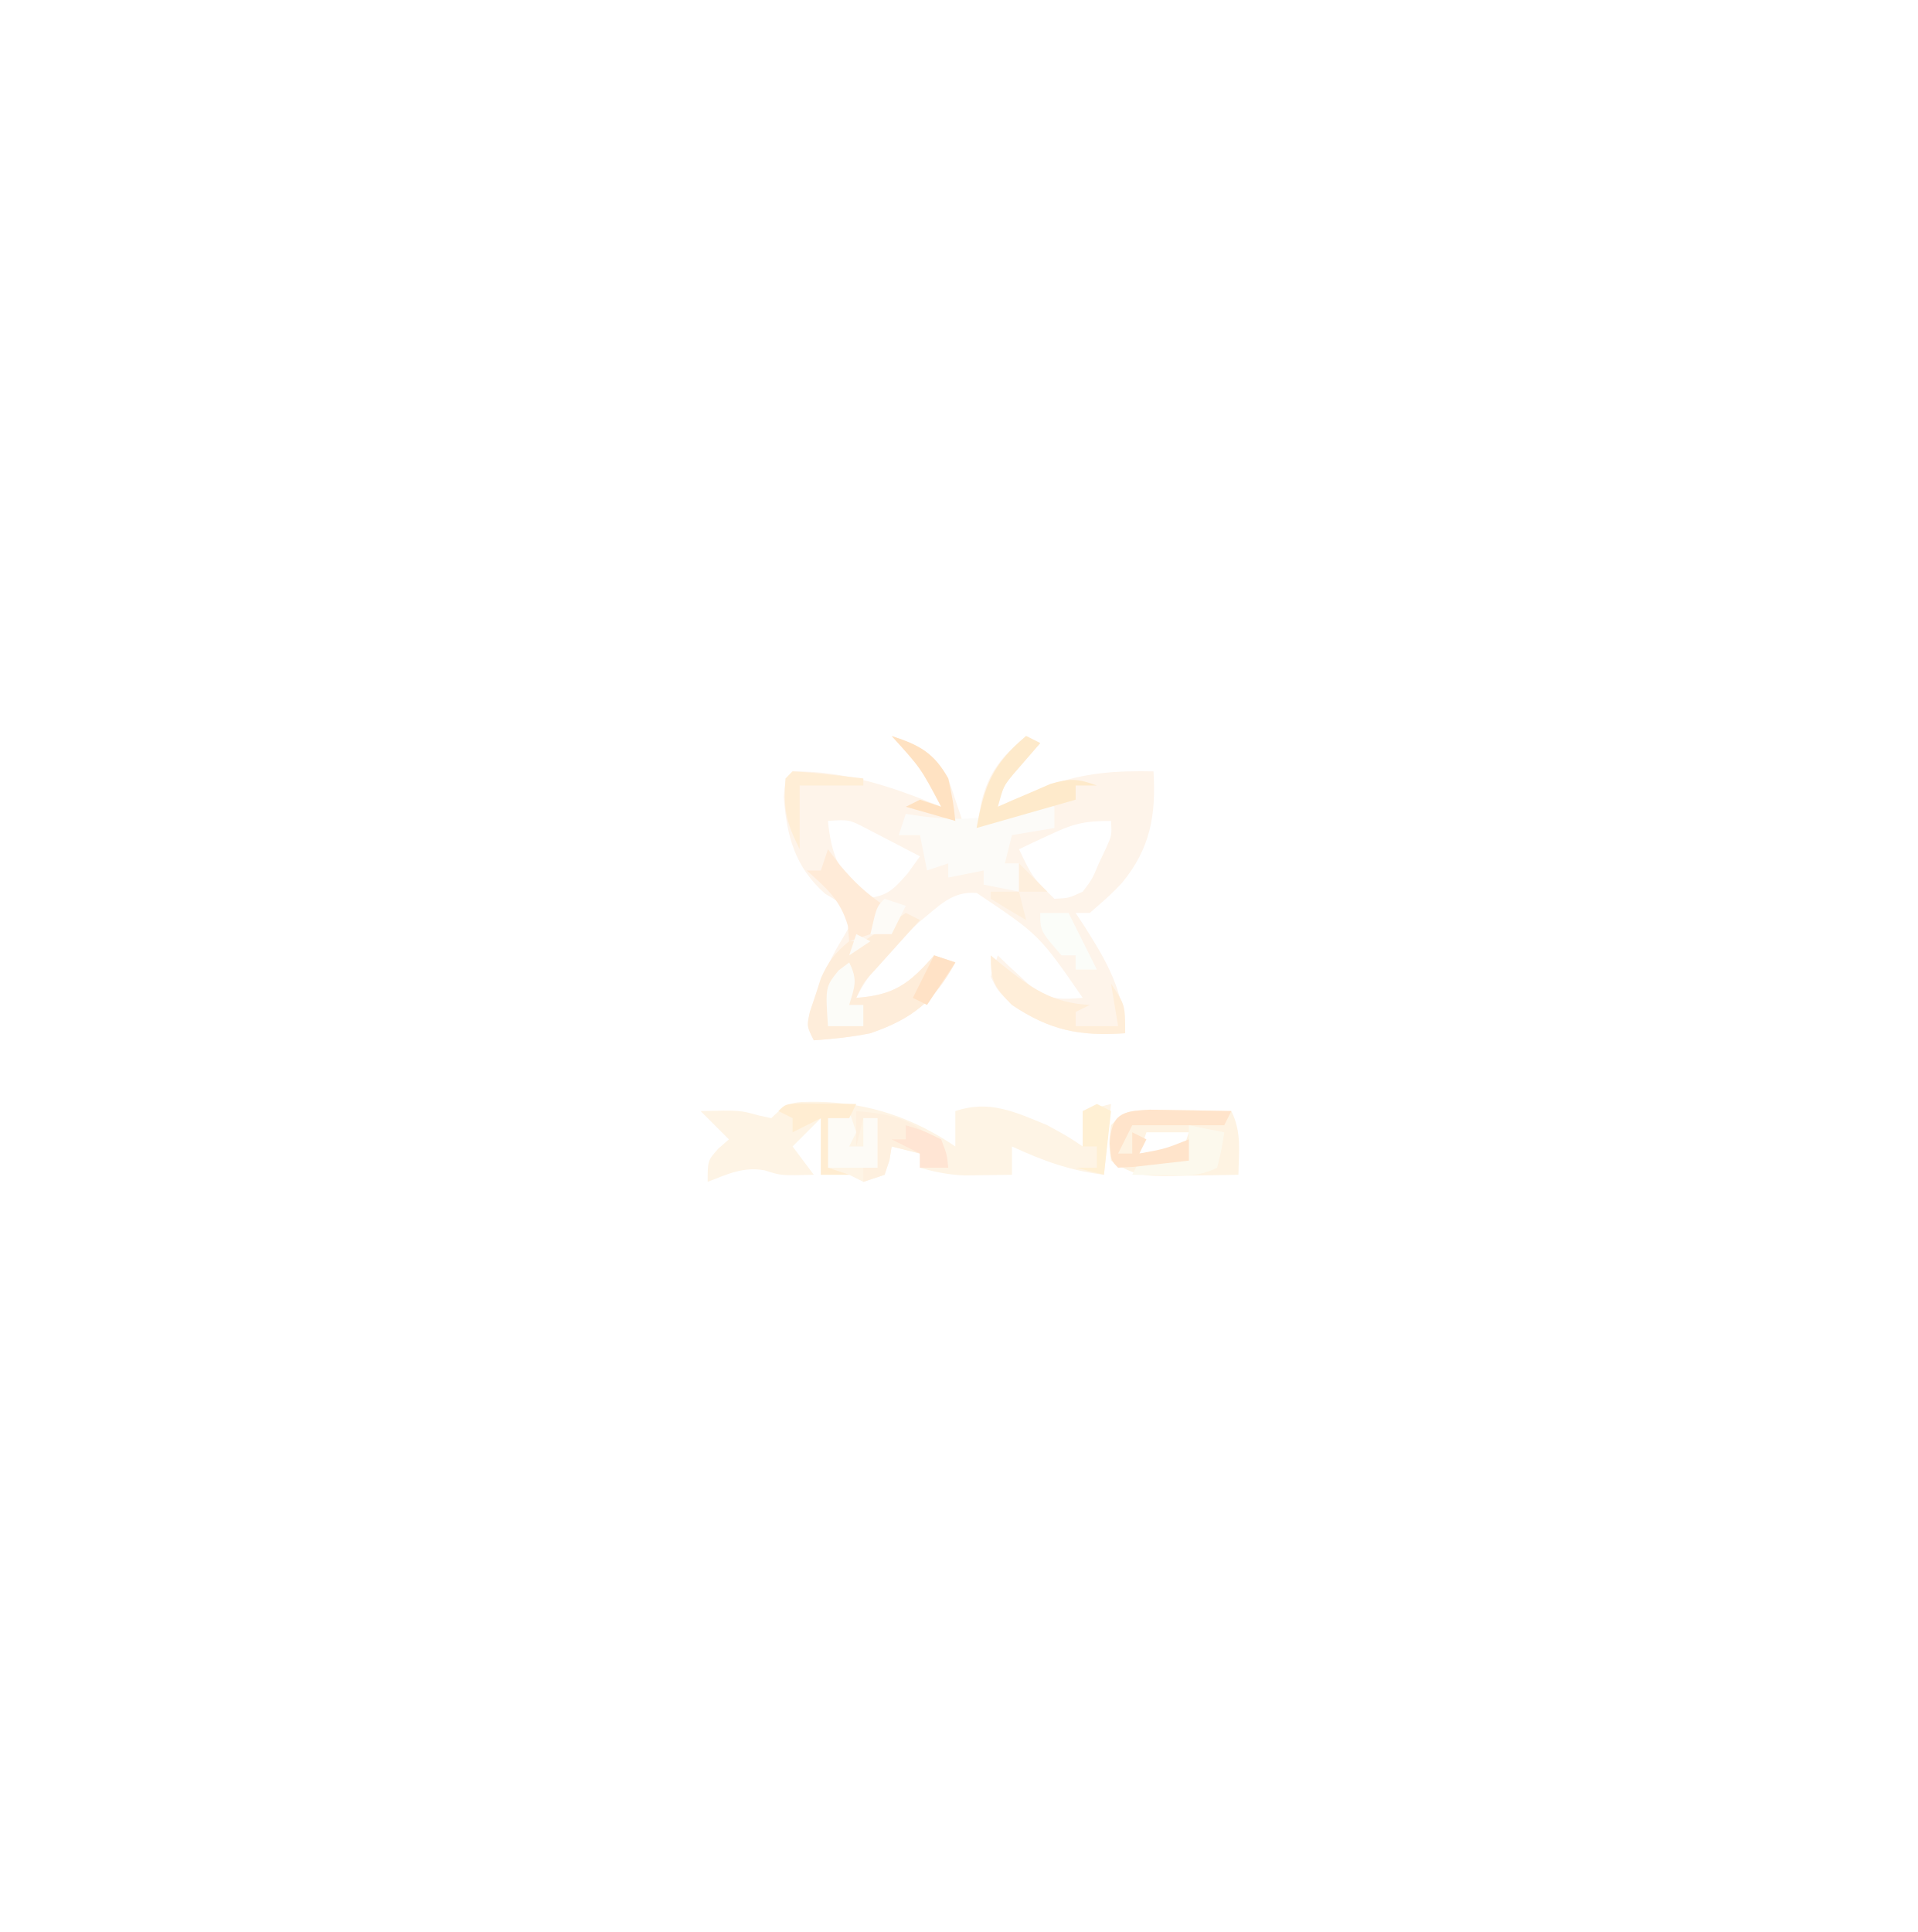
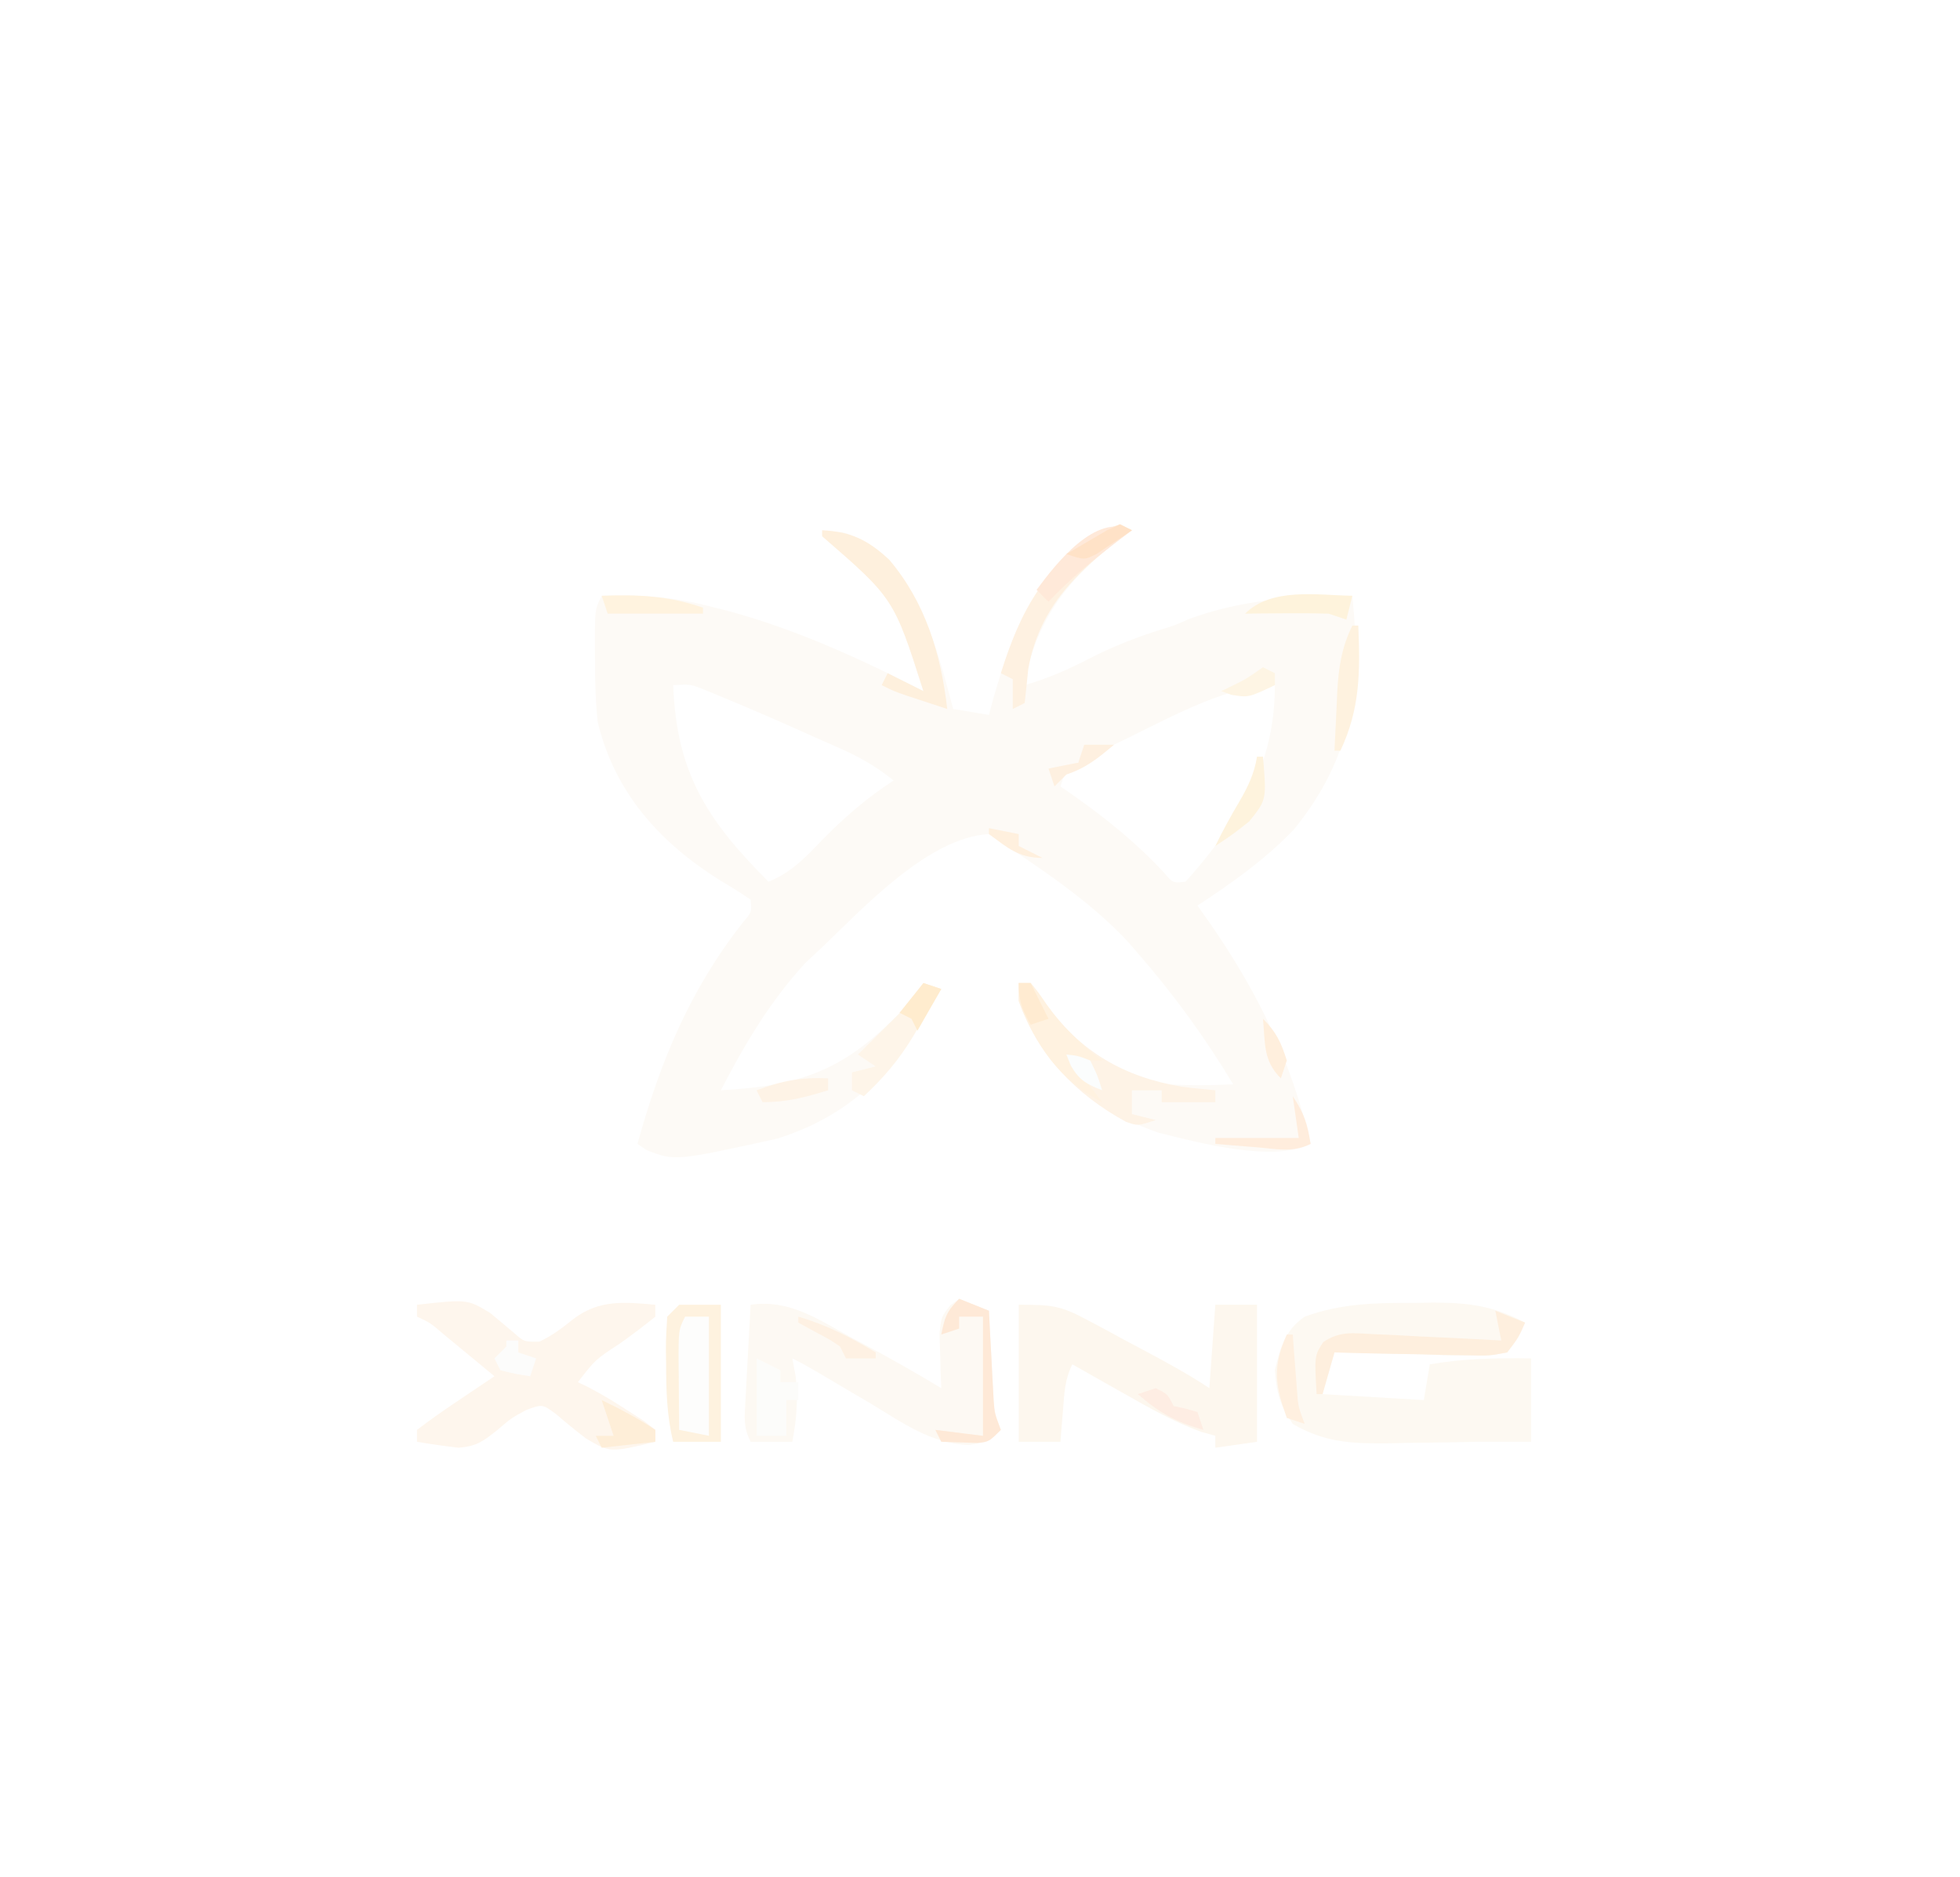
- <svg xmlns="http://www.w3.org/2000/svg" version="1.1" width="271" height="273">
-   <path d="M0 0 C3.929 1.274 5.905 2.409 8 6 C8.667 8 9.333 10 10 12 C10.66 12.33 11.32 12.66 12 13 C12.227 11.783 12.454 10.566 12.688 9.312 C13.726 5.044 15.616 2.85 19 0 C19.66 0.33 20.32 0.66 21 1 C19.73 2.465 18.461 3.93 17.191 5.395 C15.791 7.107 15.791 7.107 15 10 C15.664 9.723 16.328 9.446 17.012 9.16 C17.895 8.798 18.778 8.436 19.688 8.062 C20.993 7.523 20.993 7.523 22.324 6.973 C27.301 5.163 31.716 4.896 37 5 C37.377 11.164 36.56 15.901 32.535 20.773 C30.938 22.438 30.938 22.438 28 25 C27.34 25 26.68 25 26 25 C26.632 25.961 26.632 25.961 27.277 26.941 C30.511 32.047 32.736 35.921 33 42 C26.621 42.456 22.352 41.597 17 38 C14.938 35.938 14.938 35.938 14 34 C14.33 33.01 14.66 32.02 15 31 C15.447 31.433 15.895 31.866 16.355 32.312 C16.96 32.869 17.565 33.426 18.188 34 C19.075 34.835 19.075 34.835 19.98 35.688 C22.48 37.312 24.075 37.242 27 37 C20.856 28.107 20.856 28.107 12.031 22.184 C8.514 21.866 6.668 24.066 4.035 26.172 C0.531 29.32 -2.878 32.756 -5 37 C0.35 36.627 2.509 35.004 6 31 C6.99 31.33 7.98 31.66 9 32 C6.025 37.455 2.896 39.975 -3 42 C-5.699 42.546 -8.243 42.803 -11 43 C-12 41 -12 41 -11.547 39.012 C-10.335 35.476 -9.202 32.332 -7.25 29.125 C-6.838 28.424 -6.425 27.723 -6 27 C-6.724 23.845 -6.724 23.845 -9.375 22.312 C-13.654 18.543 -14.843 14.157 -15.25 8.562 C-15 6 -15 6 -14 5 C-6.476 4.923 0.114 7.186 7 10 C4.119 4.531 4.119 4.531 0 0 Z M-9 12 C-8.547 16.874 -7.291 19.39 -4 23 C-0.745 22.651 0.019 21.979 2.25 19.438 C2.828 18.633 3.405 17.829 4 17 C2.4 16.159 0.795 15.328 -0.812 14.5 C-1.706 14.036 -2.599 13.572 -3.52 13.094 C-6.006 11.798 -6.006 11.798 -9 12 Z M22.25 14 C21.051 14.557 21.051 14.557 19.828 15.125 C19.225 15.414 18.622 15.703 18 16 C19.895 19.969 19.895 19.969 23 23 C25.021 22.909 25.021 22.909 27 22 C28.344 20.231 28.344 20.231 29.25 18.062 C29.585 17.352 29.92 16.642 30.266 15.91 C31.12 14.03 31.12 14.03 31 12 C27.12 12 25.633 12.408 22.25 14 Z " fill="#FEF4EA" transform="translate(126,104)" />
-   <path d="M0 0 C7.228 0.146 13.447 2.254 19.438 6.312 C19.438 4.662 19.438 3.013 19.438 1.312 C24.276 -0.311 27.891 1.444 32.438 3.312 C35.5 5 35.5 5 37.438 6.312 C37.438 4.662 37.438 3.013 37.438 1.312 C38.758 0.983 40.078 0.652 41.438 0.312 C41.108 3.612 40.778 6.912 40.438 10.312 C35.591 9.721 31.83 8.333 27.438 6.312 C27.438 7.633 27.438 8.953 27.438 10.312 C26.021 10.34 24.604 10.359 23.188 10.375 C22.004 10.392 22.004 10.392 20.797 10.41 C18.531 10.316 16.609 9.945 14.438 9.312 C14.438 8.652 14.438 7.992 14.438 7.312 C13.117 6.982 11.797 6.652 10.438 6.312 C10.334 6.952 10.231 7.591 10.125 8.25 C9.898 8.931 9.671 9.611 9.438 10.312 C8.447 10.643 7.457 10.973 6.438 11.312 C5.777 10.982 5.117 10.652 4.438 10.312 C3.118 10.312 1.798 10.312 0.438 10.312 C0.438 7.673 0.438 5.032 0.438 2.312 C-0.882 3.632 -2.203 4.952 -3.562 6.312 C-2.572 7.633 -1.583 8.953 -0.562 10.312 C-5.166 10.44 -5.166 10.44 -7.5 9.688 C-10.533 9.136 -12.741 10.223 -15.562 11.312 C-15.562 8.312 -15.562 8.312 -14.062 6.625 C-13.568 6.192 -13.072 5.759 -12.562 5.312 C-13.883 3.993 -15.203 2.672 -16.562 1.312 C-11.016 1.186 -11.016 1.186 -8.312 1.938 C-7.735 2.061 -7.157 2.185 -6.562 2.312 C-4.113 -0.137 -3.372 0.016 0 0 Z M22.438 1.312 C23.438 5.312 23.438 5.312 23.438 5.312 Z M4.438 4.312 C5.438 6.312 5.438 6.312 5.438 6.312 Z " fill="#FEF4E5" transform="translate(115.5625,155.6875)" />
-   <path d="M0 0 C1.383 0.013 2.766 0.037 4.148 0.07 C4.855 0.079 5.561 0.088 6.289 0.098 C8.034 0.121 9.779 0.157 11.523 0.195 C13.002 3.152 12.584 5.938 12.523 9.195 C10.086 9.249 7.649 9.289 5.211 9.32 C4.175 9.345 4.175 9.345 3.119 9.371 C-0.648 9.407 -2.261 9.339 -5.477 7.195 C-5.789 4.695 -5.789 4.695 -5.477 2.195 C-3.477 0.195 -3.477 0.195 0 0 Z M-0.477 3.195 C-0.807 4.185 -1.137 5.175 -1.477 6.195 C0.503 6.195 2.483 6.195 4.523 6.195 C4.853 5.205 5.183 4.215 5.523 3.195 C3.543 3.195 1.563 3.195 -0.477 3.195 Z " fill="#FEF3E2" transform="translate(162.4766,156.8047)" />
-   <path d="M0 0 C0.66 0.33 1.32 0.66 2 1 C1.434 1.626 0.868 2.253 0.285 2.898 C-0.448 3.716 -1.182 4.533 -1.938 5.375 C-2.668 6.187 -3.399 6.999 -4.152 7.836 C-6.03 9.859 -6.03 9.859 -7 12 C-1.65 11.627 0.509 10.004 4 6 C4.99 6.33 5.98 6.66 7 7 C4.025 12.455 0.896 14.975 -5 17 C-7.699 17.546 -10.243 17.803 -13 18 C-14 16 -14 16 -13.547 13.941 C-13.152 12.764 -13.152 12.764 -12.75 11.562 C-12.497 10.78 -12.245 9.998 -11.984 9.191 C-10.945 6.878 -9.971 5.58 -8 4 C-7.34 4 -6.68 4 -6 4 C-3.975 2.704 -1.973 1.373 0 0 Z " fill="#FEEDDA" transform="translate(128,129)" />
-   <path d="M0 0 C0.66 0.33 1.32 0.66 2 1 C2 1.99 2 2.98 2 4 C0.02 4.33 -1.96 4.66 -4 5 C-4.33 6.32 -4.66 7.64 -5 9 C-4.34 9 -3.68 9 -3 9 C-3 10.32 -3 11.64 -3 13 C-4.65 12.67 -6.3 12.34 -8 12 C-8 11.34 -8 10.68 -8 10 C-9.65 10.33 -11.3 10.66 -13 11 C-13 10.34 -13 9.68 -13 9 C-13.99 9.33 -14.98 9.66 -16 10 C-16.33 8.35 -16.66 6.7 -17 5 C-17.99 5 -18.98 5 -20 5 C-19.67 4.01 -19.34 3.02 -19 2 C-17.948 2.16 -17.948 2.16 -16.875 2.324 C-10.173 3.171 -6.16 2.688 0 0 Z " fill="#FCFBF8" transform="translate(147,113)" />
-   <path d="M0 0 C0.508 0.422 1.016 0.843 1.539 1.277 C5.637 4.539 8.58 6.729 14 7 C13.01 7.495 13.01 7.495 12 8 C12 8.66 12 9.32 12 10 C13.98 10 15.96 10 18 10 C17.67 8.02 17.34 6.04 17 4 C19 7 19 7 19 11 C12.625 11.455 8.346 10.601 3 7 C0.452 4.372 0 3.693 0 0 Z " fill="#FFEED9" transform="translate(140,135)" />
-   <path d="M0 0 C5.254 0.412 8.235 1.235 12 5 C12.33 5.99 12.66 6.98 13 8 C11.68 8 10.36 8 9 8 C9 7.34 9 6.68 9 6 C7.68 5.67 6.36 5.34 5 5 C4.897 5.639 4.794 6.279 4.688 6.938 C4.461 7.618 4.234 8.299 4 9 C3.01 9.33 2.02 9.66 1 10 C1 9.01 1 8.02 1 7 C1.66 7.33 2.32 7.66 3 8 C3 5.69 3 3.38 3 1 C2.34 1 1.68 1 1 1 C0.67 2.32 0.34 3.64 0 5 C0 3.35 0 1.7 0 0 Z " fill="#FEF0DF" transform="translate(121,157)" />
-   <path d="M0 0 C0.66 0.33 1.32 0.66 2 1 C0.73 2.465 -0.539 3.93 -1.809 5.395 C-3.209 7.107 -3.209 7.107 -4 10 C-3.325 9.7 -2.649 9.399 -1.953 9.09 C-0.615 8.519 -0.615 8.519 0.75 7.938 C2.073 7.363 2.073 7.363 3.422 6.777 C6.153 5.954 7.369 6.023 10 7 C9.01 7 8.02 7 7 7 C7 7.66 7 8.32 7 9 C2.38 10.32 -2.24 11.64 -7 13 C-5.885 7.022 -4.814 4.054 0 0 Z " fill="#FEEACB" transform="translate(145,104)" />
-   <path d="M0 0 C1.65 0.33 3.3 0.66 5 1 C4.625 3.438 4.625 3.438 4 6 C1.475 7.262 -0.312 7.099 -3.125 7.062 C-4.035 7.053 -4.945 7.044 -5.883 7.035 C-6.581 7.024 -7.28 7.012 -8 7 C-7.67 6.34 -7.34 5.68 -7 5 C-4.69 5 -2.38 5 0 5 C0 3.35 0 1.7 0 0 Z " fill="#FCF9ED" transform="translate(168,159)" />
-   <path d="M0 0 C1.383 0.013 2.766 0.037 4.148 0.07 C4.855 0.079 5.561 0.088 6.289 0.098 C8.034 0.121 9.779 0.157 11.523 0.195 C11.193 0.855 10.863 1.515 10.523 2.195 C6.233 2.195 1.943 2.195 -2.477 2.195 C-3.137 3.515 -3.797 4.835 -4.477 6.195 C-3.817 6.195 -3.157 6.195 -2.477 6.195 C-2.477 5.205 -2.477 4.215 -2.477 3.195 C-1.817 3.525 -1.157 3.855 -0.477 4.195 C-0.807 4.855 -1.137 5.515 -1.477 6.195 C2.133 5.539 2.133 5.539 5.523 4.195 C5.523 5.185 5.523 6.175 5.523 7.195 C3.878 7.389 2.232 7.575 0.586 7.758 C-0.789 7.914 -0.789 7.914 -2.191 8.074 C-2.946 8.114 -3.7 8.154 -4.477 8.195 C-5.477 7.195 -5.477 7.195 -5.664 4.758 C-5.357 0.559 -4.071 0.229 0 0 Z " fill="#FFE4CB" transform="translate(162.4766,156.8047)" />
-   <path d="M0 0 C0.33 0.99 0.66 1.98 1 3 C0.67 3.66 0.34 4.32 0 5 C0.66 5 1.32 5 2 5 C2 3.68 2 2.36 2 1 C2.66 1 3.32 1 4 1 C4 3.31 4 5.62 4 8 C1.69 8 -0.62 8 -3 8 C-3 5.69 -3 3.38 -3 1 C-2.01 0.67 -1.02 0.34 0 0 Z " fill="#FDFBF6" transform="translate(120,157)" />
-   <path d="M0 0 C0.578 0.763 1.155 1.526 1.75 2.312 C3.717 4.662 5.485 6.293 8 8 C7.188 9.938 7.188 9.938 6 12 C5.01 12.33 4.02 12.66 3 13 C2.938 12.278 2.876 11.556 2.812 10.812 C1.755 7.153 -0.206 5.508 -3 3 C-2.34 3 -1.68 3 -1 3 C-0.67 2.01 -0.34 1.02 0 0 Z " fill="#FFEBD8" transform="translate(117,120)" />
-   <path d="M0 0 C1.691 0.09 3.38 0.246 5.062 0.438 C6.441 0.59 6.441 0.59 7.848 0.746 C8.558 0.83 9.268 0.914 10 1 C10 1.33 10 1.66 10 2 C7.03 2 4.06 2 1 2 C1 4.97 1 7.94 1 11 C-0.995 7.01 -1.287 5.309 -1 1 C-0.67 0.67 -0.34 0.34 0 0 Z " fill="#FFEED6" transform="translate(112,109)" />
-   <path d="M0 0 C1.375 0.017 1.375 0.017 2.777 0.035 C3.696 0.044 4.616 0.053 5.562 0.062 C6.273 0.074 6.983 0.086 7.715 0.098 C7.385 0.758 7.055 1.418 6.715 2.098 C5.725 2.098 4.735 2.098 3.715 2.098 C3.715 4.408 3.715 6.718 3.715 9.098 C4.705 9.428 5.695 9.758 6.715 10.098 C5.395 10.098 4.075 10.098 2.715 10.098 C2.715 7.458 2.715 4.818 2.715 2.098 C0.735 3.088 0.735 3.088 -1.285 4.098 C-1.285 3.438 -1.285 2.778 -1.285 2.098 C-1.945 1.768 -2.605 1.438 -3.285 1.098 C-2.285 0.098 -2.285 0.098 0 0 Z " fill="#FFEDD2" transform="translate(113.2852,155.9023)" />
-   <path d="M0 0 C3.9 1.265 5.986 2.374 8 6 C8.688 9.25 8.688 9.25 9 12 C6.69 11.34 4.38 10.68 2 10 C2.66 9.67 3.32 9.34 4 9 C4.99 9.33 5.98 9.66 7 10 C4.119 4.531 4.119 4.531 0 0 Z " fill="#FFE2C2" transform="translate(126,104)" />
-   <path d="M0 0 C1.245 2.491 0.777 3.411 0 6 C0.66 6 1.32 6 2 6 C2 6.99 2 7.98 2 9 C0.35 9 -1.3 9 -3 9 C-3.369 3.462 -3.369 3.462 -1.5 1.125 C-1.005 0.754 -0.51 0.383 0 0 Z " fill="#FCFCF8" transform="translate(120,136)" />
-   <path d="M0 0 C1.32 0 2.64 0 4 0 C5.32 2.64 6.64 5.28 8 8 C7.01 8 6.02 8 5 8 C5 7.34 5 6.68 5 6 C4.34 6 3.68 6 3 6 C0 2.538 0 2.538 0 0 Z " fill="#FBFDF9" transform="translate(147,129)" />
-   <path d="M0 0 C0.66 0.33 1.32 0.66 2 1 C1.67 3.97 1.34 6.94 1 10 C-0.32 9.67 -1.64 9.34 -3 9 C-2.01 9 -1.02 9 0 9 C0 8.01 0 7.02 0 6 C-0.66 6 -1.32 6 -2 6 C-2 4.35 -2 2.7 -2 1 C-1.34 0.67 -0.68 0.34 0 0 Z " fill="#FFF0D4" transform="translate(155,156)" />
-   <path d="M0 0 C0.99 0.33 1.98 0.66 3 1 C2.34 2.32 1.68 3.64 1 5 C0.01 5 -0.98 5 -2 5 C-1.125 1.125 -1.125 1.125 0 0 Z M-4 5 C-3.34 5.33 -2.68 5.66 -2 6 C-2.99 6.66 -3.98 7.32 -5 8 C-4.67 7.01 -4.34 6.02 -4 5 Z " fill="#FDFBF7" transform="translate(125,127)" />
-   <path d="M0 0 C2.438 0.75 2.438 0.75 5 2 C5.812 4.125 5.812 4.125 6 6 C4.68 6 3.36 6 2 6 C2 5.34 2 4.68 2 4 C0.68 3.34 -0.64 2.68 -2 2 C-1.34 2 -0.68 2 0 2 C0 1.34 0 0.68 0 0 Z " fill="#FFE5D4" transform="translate(128,159)" />
-   <path d="M0 0 C1.32 1.32 2.64 2.64 4 4 C2.68 4 1.36 4 0 4 C0 2.68 0 1.36 0 0 Z M-4 4 C-2.68 4 -1.36 4 0 4 C0.33 5.32 0.66 6.64 1 8 C-0.685 7.031 -2.352 6.03 -4 5 C-4 4.67 -4 4.34 -4 4 Z " fill="#FEEFDD" transform="translate(144,122)" />
-   <path d="M0 0 C0.99 0.33 1.98 0.66 3 1 C1.02 3.97 1.02 3.97 -1 7 C-1.66 6.67 -2.32 6.34 -3 6 C-2 4 -1 2 0 0 Z " fill="#FFE2C6" transform="translate(132,135)" />
+ <svg xmlns="http://www.w3.org/2000/svg" version="1.1" width="329" height="315">
+   <path d="M0 0 C0.99 0.495 0.99 0.495 2 1 C1.397 1.447 0.793 1.895 0.172 2.355 C-8.111 8.621 -13.243 14.825 -15.75 25.062 C-15.832 25.702 -15.915 26.341 -16 27 C-12.158 25.888 -8.726 24.395 -5.188 22.562 C-1.185 20.513 2.762 18.95 7.051 17.617 C9.118 16.997 9.118 16.997 11.5 15.938 C20.251 12.656 29.722 12 39 12 C40.54 27.21 39.182 38.936 29.184 51.234 C24.355 56.268 18.817 60.186 13 64 C13.652 64.92 14.305 65.841 14.977 66.789 C23.091 78.454 28.753 90.045 32 104 C25.644 107.178 13.115 103.776 6.441 102.113 C-4.432 98.298 -11.289 92.054 -16.336 81.797 C-17 80 -17 80 -17 77 C-16.34 77 -15.68 77 -15 77 C-13.773 78.539 -13.773 78.539 -12.375 80.625 C-7.215 87.685 -0.686 92.382 8 94 C11.684 94.215 15.316 94.186 19 94 C14.259 86.119 9.041 78.936 3 72 C2.471 71.386 1.943 70.773 1.398 70.141 C-5.257 62.974 -13.893 57.405 -22 52 C-32.14 52.551 -43.084 64.383 -50 71 C-51.361 72.268 -51.361 72.268 -52.75 73.562 C-58.735 80.046 -62.949 87.186 -67 95 C-53.791 94.284 -46.331 91.702 -37 82 C-35.645 80.351 -34.304 78.689 -33 77 C-32.01 77.33 -31.02 77.66 -30 78 C-36.882 90.172 -43.763 98.767 -57.562 103.125 C-74.71 106.89 -74.71 106.89 -79.453 105.047 C-79.964 104.701 -80.474 104.356 -81 104 C-77.147 90.124 -72.229 78.19 -63.258 66.785 C-61.808 65.091 -61.808 65.091 -62 63 C-63.645 61.873 -65.344 60.823 -67.062 59.812 C-77.157 53.492 -84.832 45.102 -87.688 33.113 C-88.069 29.311 -88.146 25.569 -88.125 21.75 C-88.129 21.031 -88.133 20.311 -88.137 19.57 C-88.127 14.254 -88.127 14.254 -87 12 C-80.326 11.749 -74.439 12.239 -68 14 C-67.301 14.171 -66.603 14.343 -65.883 14.52 C-54.572 17.553 -43.389 22.638 -33 28 C-37.91 12.399 -37.91 12.399 -50 2 C-47 1 -47 1 -43.688 2.438 C-33.682 8.643 -30.858 20.282 -28 31 C-26.02 31.33 -24.04 31.66 -22 32 C-21.629 30.608 -21.629 30.608 -21.25 29.188 C-17.724 17.092 -14.016 7.859 -3 1 C-2.01 0.67 -1.02 0.34 0 0 Z M-75 27 C-74.434 41.893 -69.199 49.766 -59 60 C-55.236 58.451 -52.974 56.114 -50.188 53.188 C-46.346 49.255 -42.597 45.998 -38 43 C-40.692 40.865 -43.279 39.277 -46.414 37.879 C-47.258 37.501 -48.103 37.122 -48.973 36.732 C-49.848 36.346 -50.723 35.96 -51.625 35.562 C-52.477 35.18 -53.329 34.798 -54.207 34.404 C-58.6 32.447 -63.015 30.548 -67.461 28.715 C-68.261 28.385 -69.06 28.055 -69.884 27.715 C-72.102 26.84 -72.102 26.84 -75 27 Z M-1.438 37.188 C-2.177 37.52 -2.916 37.853 -3.678 38.195 C-5.493 39.049 -7.253 40.016 -9 41 C-9.33 41.99 -9.66 42.98 -10 44 C-9.299 44.485 -8.598 44.969 -7.875 45.469 C-2.252 49.441 2.763 53.473 7.441 58.531 C8.886 60.229 8.886 60.229 11 60 C12.727 58.08 14.31 56.172 15.875 54.125 C16.326 53.536 16.777 52.947 17.242 52.34 C22.998 44.589 26 36.725 26 27 C17.291 27 6.355 33.605 -1.438 37.188 Z " fill="#FDFAF6" transform="translate(188,88)" />
+   <path d="M0 0 C1.007 -0.016 2.014 -0.032 3.051 -0.049 C8.993 -0.053 13.236 0.51 18.5 3.312 C17.415 5.782 17.415 5.782 15.5 8.312 C12.497 8.88 12.497 8.88 8.863 8.801 C7.565 8.785 6.266 8.769 4.928 8.752 C3.556 8.71 2.184 8.668 0.812 8.625 C-0.571 8.6 -1.954 8.577 -3.338 8.557 C-6.726 8.498 -10.113 8.415 -13.5 8.312 C-14.16 10.623 -14.82 12.932 -15.5 15.312 C-9.89 15.643 -4.28 15.973 1.5 16.312 C1.83 14.332 2.16 12.352 2.5 10.312 C8.229 9.316 13.683 9.233 19.5 9.312 C19.5 13.932 19.5 18.552 19.5 23.312 C16.5 23.312 13.5 23.312 10.5 23.312 C8.702 23.346 6.904 23.381 5.105 23.418 C2.966 23.446 0.827 23.473 -1.312 23.5 C-2.38 23.525 -3.448 23.55 -4.549 23.576 C-10.648 23.633 -15.182 23.425 -20.5 20.312 C-22.694 17.022 -23.194 15.22 -23.5 11.312 C-22.608 7.522 -21.77 4.568 -18.5 2.312 C-12.337 0.059 -6.518 -0.021 0 0 Z " fill="#FDF9F2" transform="translate(237.5,218.6875)" />
+   <path d="M0 0 C2.475 0.99 2.475 0.99 5 2 C5.061 3.192 5.121 4.385 5.184 5.613 C5.268 7.18 5.353 8.746 5.438 10.312 C5.477 11.098 5.516 11.884 5.557 12.693 C5.599 13.451 5.64 14.208 5.684 14.988 C5.739 16.033 5.739 16.033 5.795 17.099 C5.956 19.222 5.956 19.222 7 22 C5 24 5 24 1.617 24.527 C-4.655 24.367 -9.65 20.712 -14.875 17.562 C-15.919 16.951 -16.963 16.339 -18.039 15.709 C-19.96 14.583 -21.877 13.45 -23.789 12.307 C-25.167 11.493 -26.568 10.716 -28 10 C-27.722 11.516 -27.722 11.516 -27.438 13.062 C-27.002 16.979 -27.291 20.142 -28 24 C-30.31 24 -32.62 24 -35 24 C-36.251 21.499 -36.03 19.997 -35.879 17.211 C-35.831 16.27 -35.782 15.329 -35.732 14.359 C-35.676 13.375 -35.62 12.39 -35.562 11.375 C-35.51 10.382 -35.458 9.39 -35.404 8.367 C-35.274 5.911 -35.139 3.456 -35 1 C-28.551 0.085 -23.887 3.314 -18.438 6.312 C-17.505 6.812 -16.572 7.312 -15.611 7.826 C-11.345 10.122 -7.143 12.488 -3 15 C-3.052 13.753 -3.052 13.753 -3.105 12.48 C-3.133 11.394 -3.16 10.307 -3.188 9.188 C-3.222 8.109 -3.257 7.03 -3.293 5.918 C-3 3 -3 3 -1.488 1.113 C-0.997 0.746 -0.506 0.379 0 0 Z " fill="#FDF9F3" transform="translate(161,218)" />
+   <path d="M0 0 C5.572 0 6.966 0.115 11.512 2.555 C12.517 3.087 13.521 3.619 14.557 4.168 C16.106 5.013 16.106 5.013 17.688 5.875 C18.732 6.431 19.777 6.986 20.854 7.559 C24.665 9.596 28.402 11.602 32 14 C32.33 9.38 32.66 4.76 33 0 C35.31 0 37.62 0 40 0 C40 7.59 40 15.18 40 23 C37.69 23.33 35.38 23.66 33 24 C33 23.34 33 22.68 33 22 C32.203 21.776 31.407 21.551 30.586 21.32 C25.979 19.624 21.883 17.299 17.625 14.875 C16.794 14.407 15.962 13.939 15.105 13.457 C13.068 12.309 11.033 11.157 9 10 C7.716 12.569 7.67 14.766 7.438 17.625 C7.312 19.129 7.312 19.129 7.184 20.664 C7.123 21.435 7.062 22.206 7 23 C4.69 23 2.38 23 0 23 C0 15.41 0 7.82 0 0 Z " fill="#FDF7EE" transform="translate(171,219)" />
+   <path d="M0 0 C8.452 -0.935 8.452 -0.935 12.27 1.371 C13.607 2.478 14.939 3.591 16.266 4.711 C17.984 6.229 17.984 6.229 20.562 6.188 C22.792 5.102 24.279 3.982 26.188 2.438 C30.51 -0.891 34.762 -0.474 40 0 C40 0.66 40 1.32 40 2 C38.05 3.576 36.103 5.05 34.062 6.5 C29.936 9.197 29.936 9.197 27 13 C27.562 13.268 28.124 13.536 28.703 13.812 C31.156 15.08 33.439 16.49 35.75 18 C36.549 18.516 37.348 19.031 38.172 19.562 C38.775 20.037 39.378 20.511 40 21 C40 21.66 40 22.32 40 23 C32.415 24.835 32.415 24.835 28.352 22.438 C26.65 21.129 24.983 19.775 23.359 18.371 C21.05 16.663 21.05 16.663 18.363 17.656 C15.876 18.987 15.876 18.987 13.438 21.062 C11.024 22.981 10.009 23.734 7 24 C4.659 23.727 2.322 23.402 0 23 C0 22.34 0 21.68 0 21 C2.138 19.373 4.268 17.86 6.5 16.375 C7.12 15.955 7.74 15.535 8.379 15.102 C9.915 14.062 11.457 13.03 13 12 C11.21 10.519 9.418 9.04 7.625 7.562 C6.627 6.739 5.63 5.915 4.602 5.066 C2.203 3.016 2.203 3.016 0 2 C0 1.34 0 0.68 0 0 Z " fill="#FEF6ED" transform="translate(70,219)" />
+   <path d="M0 0 C2.31 0 4.62 0 7 0 C7 7.59 7 15.18 7 23 C4.36 23 1.72 23 -1 23 C-2.078 18.61 -2.183 14.307 -2.188 9.812 C-2.2 9.089 -2.212 8.365 -2.225 7.619 C-2.23 5.745 -2.122 3.871 -2 2 C-1.34 1.34 -0.68 0.68 0 0 Z " fill="#FEF2DF" transform="translate(114,219)" />
+   <path d="M0 0 C0.66 0 1.32 0 2 0 C3.227 1.539 3.227 1.539 4.625 3.625 C10.443 11.585 17.668 15.756 27.348 17.398 C29.226 17.644 31.113 17.828 33 18 C33 18.66 33 19.32 33 20 C30.03 20 27.06 20 24 20 C24 19.34 24 18.68 24 18 C22.35 18 20.7 18 19 18 C19 19.32 19 20.64 19 22 C20.32 22.33 21.64 22.66 23 23 C20 24 20 24 17.984 23.285 C9.568 18.68 3.273 12.167 0 3 C0 2.01 0 1.02 0 0 Z " fill="#FEF3E6" transform="translate(171,165)" />
+   <path d="M0 0 C4.9 0.239 7.756 1.696 11.262 4.945 C17.353 12.145 19.948 20.784 21 30 C19.541 29.523 18.083 29.043 16.625 28.562 C15.813 28.296 15.001 28.029 14.164 27.754 C12 27 12 27 10 26 C10.33 25.34 10.66 24.68 11 24 C12.98 24.99 14.96 25.98 17 27 C12.041 11.46 12.041 11.46 0 1 C0 0.67 0 0.34 0 0 Z " fill="#FEF0DD" transform="translate(138,89)" />
+   <path d="M0 0 C0.66 0.33 1.32 0.66 2 1 C1.397 1.447 0.793 1.895 0.172 2.355 C-7.562 8.206 -13.683 14.39 -15.402 24.324 C-15.476 25.042 -15.549 25.76 -15.625 26.5 C-15.811 28.233 -15.811 28.233 -16 30 C-16.66 30.33 -17.32 30.66 -18 31 C-18 29.35 -18 27.7 -18 26 C-18.66 25.67 -19.32 25.34 -20 25 C-16.669 14.341 -12.596 6.975 -3 1 C-2.01 0.67 -1.02 0.34 0 0 Z " fill="#FEF1E1" transform="translate(188,88)" />
+   <path d="M0 0 C1.32 0 2.64 0 4 0 C4 6.6 4 13.2 4 20 C2.35 19.67 0.7 19.34 -1 19 C-1.027 16.208 -1.047 13.417 -1.062 10.625 C-1.071 9.831 -1.079 9.037 -1.088 8.219 C-1.113 2.227 -1.113 2.227 0 0 Z " fill="#FDFDFC" transform="translate(115,221)" />
+   <path d="M0 0 C0.99 0.33 1.98 0.66 3 1 C1.78 3.068 0.549 5.129 -0.688 7.188 C-1.027 7.766 -1.367 8.344 -1.717 8.939 C-4.084 12.855 -6.648 15.883 -10 19 C-10.66 18.67 -11.32 18.34 -12 18 C-12 17.01 -12 16.02 -12 15 C-10.68 14.67 -9.36 14.34 -8 14 C-8.99 13.34 -9.98 12.68 -11 12 C-10.374 11.385 -9.747 10.77 -9.102 10.137 C-8.284 9.328 -7.467 8.52 -6.625 7.688 C-5.407 6.487 -5.407 6.487 -4.164 5.262 C-1.874 3 -1.874 3 0 0 Z " fill="#FEF5E9" transform="translate(155,165)" />
+   <path d="M0 0 C0.66 0 1.32 0 2 0 C3.297 1.574 3.297 1.574 4.75 3.688 C7.484 7.479 10.292 10.175 14 13 C11 13 11 13 8 12 C9.98 14.64 11.96 17.28 14 20 C7.028 16.514 2.69 10.277 0 3 C0 2.01 0 1.02 0 0 Z " fill="#FFF2E0" transform="translate(171,165)" />
+   <path d="M0 0 C1.98 0.99 1.98 0.99 4 2 C4 2.66 4 3.32 4 4 C4.99 4 5.98 4 7 4 C7 4.99 7 5.98 7 7 C6.34 7 5.68 7 5 7 C5 8.98 5 10.96 5 13 C3.35 13 1.7 13 0 13 C0 8.71 0 4.42 0 0 Z " fill="#FCFCFA" transform="translate(127,228)" />
+   <path d="M0 0 C2.475 0.99 2.475 0.99 5 2 C3.915 4.469 3.915 4.469 2 7 C-1.003 7.568 -1.003 7.568 -4.637 7.488 C-5.935 7.472 -7.234 7.456 -8.572 7.439 C-9.944 7.398 -11.316 7.355 -12.688 7.312 C-14.071 7.287 -15.454 7.265 -16.838 7.244 C-20.226 7.185 -23.613 7.103 -27 7 C-27.99 10.465 -27.99 10.465 -29 14 C-29.33 14 -29.66 14 -30 14 C-30.364 7.566 -30.364 7.566 -28.889 5.274 C-26.084 3.382 -23.929 3.759 -20.582 3.926 C-19.328 3.981 -18.075 4.035 -16.783 4.092 C-14.818 4.201 -14.818 4.201 -12.812 4.312 C-11.477 4.376 -10.142 4.438 -8.807 4.498 C-5.537 4.652 -2.268 4.819 1 5 C0.67 3.35 0.34 1.7 0 0 Z " fill="#FEEFDE" transform="translate(251,220)" />
+   <path d="M0 0 C2.475 0.99 2.475 0.99 5 2 C5.061 3.192 5.121 4.385 5.184 5.613 C5.268 7.18 5.353 8.746 5.438 10.312 C5.477 11.098 5.516 11.884 5.557 12.693 C5.619 13.829 5.619 13.829 5.684 14.988 C5.72 15.685 5.757 16.381 5.795 17.099 C5.956 19.222 5.956 19.222 7 22 C5 24 5 24 3.055 24.195 C1.036 24.13 -0.982 24.065 -3 24 C-3.33 23.34 -3.66 22.68 -4 22 C-1.36 22.33 1.28 22.66 4 23 C4 16.4 4 9.8 4 3 C2.68 3 1.36 3 0 3 C0 3.66 0 4.32 0 5 C-0.99 5.33 -1.98 5.66 -3 6 C-2.427 3.133 -2.139 2.139 0 0 Z " fill="#FEE9D7" transform="translate(161,218)" />
+   <path d="M0 0 C-0.592 0.447 -1.183 0.895 -1.793 1.355 C-6.149 4.688 -10.244 8.001 -14 12 C-14.66 11.34 -15.32 10.68 -16 10 C-12.789 5.67 -6.081 -3.04 0 0 Z " fill="#FFE9D9" transform="translate(190,89)" />
+   <path d="M0 0 C-0.33 1.32 -0.66 2.64 -1 4 C-1.99 3.67 -2.98 3.34 -4 3 C-6.395 2.93 -8.792 2.916 -11.188 2.938 C-12.46 2.947 -13.732 2.956 -15.043 2.965 C-16.019 2.976 -16.995 2.988 -18 3 C-13.567 -1.433 -5.896 -0.105 0 0 Z " fill="#FEF3DC" transform="translate(227,100)" />
+   <path d="M0 0 C0.33 0 0.66 0 1 0 C1.318 7.728 1.323 13.939 -2 21 C-2.33 21 -2.66 21 -3 21 C-2.886 18.437 -2.759 15.875 -2.625 13.312 C-2.594 12.591 -2.563 11.87 -2.531 11.127 C-2.307 7.028 -1.823 3.756 0 0 Z " fill="#FEF2DF" transform="translate(227,105)" />
+   <path d="M0 0 C3.114 1.499 6.122 3.082 9 5 C9 5.66 9 6.32 9 7 C4.545 7.495 4.545 7.495 0 8 C-0.33 7.34 -0.66 6.68 -1 6 C-0.01 6 0.98 6 2 6 C1.34 4.02 0.68 2.04 0 0 Z " fill="#FEEED8" transform="translate(101,235)" />
+   <path d="M0 0 C6.098 -0.221 11.216 -0.012 17 2 C17 2.33 17 2.66 17 3 C11.72 3 6.44 3 1 3 C0.67 2.01 0.34 1.02 0 0 Z " fill="#FFF3DF" transform="translate(101,100)" />
+   <path d="M0 0 C0.33 0 0.66 0 1 0 C1.061 0.831 1.121 1.663 1.184 2.52 C1.267 3.606 1.351 4.693 1.438 5.812 C1.559 7.431 1.559 7.431 1.684 9.082 C1.902 12.06 1.902 12.06 3 15 C2.01 14.67 1.02 14.34 0 14 C-1.943 8.54 -2.451 5.448 0 0 Z " fill="#FFF0E0" transform="translate(216,224)" />
+   <path d="M0 0 C0.33 0 0.66 0 1 0 C1.613 7.237 1.613 7.237 -1.312 10.875 C-4 13 -4 13 -7 15 C-5.762 12.421 -4.393 9.96 -2.938 7.5 C-1.507 5.028 -0.457 2.855 0 0 Z " fill="#FEF3DD" transform="translate(211,127)" />
+   <path d="M0 0 C1.945 2.918 2.453 4.625 3 8 C-0.053 9.526 -2.758 8.838 -6.125 8.562 C-7.406 8.461 -8.688 8.359 -10.008 8.254 C-10.995 8.17 -11.983 8.086 -13 8 C-13 7.67 -13 7.34 -13 7 C-8.38 7 -3.76 7 1 7 C0.67 4.69 0.34 2.38 0 0 Z " fill="#FFEDDD" transform="translate(217,184)" />
+   <path d="M0 0 C4.827 1.413 8.716 3.43 13 6 C13 6.33 13 6.66 13 7 C11.35 7 9.7 7 8 7 C7.67 6.34 7.34 5.68 7 5 C5.349 3.884 5.349 3.884 3.438 2.875 C2.303 2.256 1.169 1.637 0 1 C0 0.67 0 0.34 0 0 Z " fill="#FEF1E3" transform="translate(134,221)" />
+   <path d="M0 0 C0 0.66 0 1.32 0 2 C-3.877 3.193 -6.916 4 -11 4 C-11.33 3.34 -11.66 2.68 -12 2 C-7.823 0.409 -4.468 -0.213 0 0 Z " fill="#FEF3E6" transform="translate(139,181)" />
+   <path d="M0 0 C2 1 2 1 3 3 C3.66 3.144 4.32 3.289 5 3.438 C5.66 3.623 6.32 3.809 7 4 C7.33 4.99 7.66 5.98 8 7 C3.492 5.742 0.509 4.096 -3 1 C-2.01 0.67 -1.02 0.34 0 0 Z " fill="#FEEDE3" transform="translate(194,233)" />
+   <path d="M0 0 C0.66 0 1.32 0 2 0 C2 0.66 2 1.32 2 2 C2.99 2.33 3.98 2.66 5 3 C4.67 3.99 4.34 4.98 4 6 C1.562 5.625 1.562 5.625 -1 5 C-1.33 4.34 -1.66 3.68 -2 3 C-1.34 2.34 -0.68 1.68 0 1 C0 0.67 0 0.34 0 0 Z " fill="#FCFCFB" transform="translate(85,225)" />
+   <path d="M0 0 C1.65 0 3.3 0 5 0 C2.312 2.252 0.354 3.882 -3 5 C-3.66 5.66 -4.32 6.32 -5 7 C-5.33 6.01 -5.66 5.02 -6 4 C-4.35 3.67 -2.7 3.34 -1 3 C-0.67 2.01 -0.34 1.02 0 0 Z " fill="#FEF0E0" transform="translate(182,125)" />
+   <path d="M0 0 C0.99 0.33 1.98 0.66 3 1 C1.68 3.31 0.36 5.62 -1 8 C-1.33 7.34 -1.66 6.68 -2 6 C-2.66 5.67 -3.32 5.34 -4 5 C-2.68 3.35 -1.36 1.7 0 0 Z " fill="#FFECCE" transform="translate(155,165)" />
+   <path d="M0 0 C0.66 0.33 1.32 0.66 2 1 C0.738 1.867 -0.535 2.718 -1.812 3.562 C-2.874 4.276 -2.874 4.276 -3.957 5.004 C-6 6 -6 6 -9 5 C-7.547 4.136 -6.088 3.284 -4.625 2.438 C-3.407 1.724 -3.407 1.724 -2.164 0.996 C-1.45 0.667 -0.736 0.339 0 0 Z " fill="#FFE2C7" transform="translate(188,88)" />
+   <path d="M0 0 C0.66 0.33 1.32 0.66 2 1 C2 1.66 2 2.32 2 3 C-2.431 5.092 -2.431 5.092 -5.312 4.625 C-5.869 4.419 -6.426 4.213 -7 4 C-6.103 3.567 -6.103 3.567 -5.188 3.125 C-2.807 1.953 -2.807 1.953 0 0 Z " fill="#FEF5E4" transform="translate(212,112)" />
+   <path d="M0 0 C1.875 0.188 1.875 0.188 4 1 C5.25 3.562 5.25 3.562 6 6 C3.378 4.951 2.206 4.351 0.75 1.875 C0.502 1.256 0.255 0.637 0 0 Z " fill="#FBFDFD" transform="translate(179,177)" />
+   <path d="M0 0 C2.262 2.262 3.039 3.97 4 7 C3.67 7.99 3.34 8.98 3 10 C-0.006 6.994 0.404 4.176 0 0 Z " fill="#FFEFDD" transform="translate(212,171)" />
+   <path d="M0 0 C0.66 0 1.32 0 2 0 C2.99 1.98 3.98 3.96 5 6 C4.01 6.33 3.02 6.66 2 7 C0.539 4.353 0 3.106 0 0 Z " fill="#FFEBD1" transform="translate(171,165)" />
+   <path d="M0 0 C2.475 0.495 2.475 0.495 5 1 C5 1.66 5 2.32 5 3 C6.32 3.66 7.64 4.32 9 5 C4.985 5 3.18 3.332 0 1 C0 0.67 0 0.34 0 0 Z " fill="#FFF0DE" transform="translate(166,139)" />
  <path d="" fill="#FF0000" transform="translate(0,0)" />
  <path d="" fill="#FF0000" transform="translate(0,0)" />
  <path d="" fill="#FF0000" transform="translate(0,0)" />
  <path d="" fill="#FF0000" transform="translate(0,0)" />
  <path d="" fill="#FF0000" transform="translate(0,0)" />
  <path d="" fill="#FF0000" transform="translate(0,0)" />
  <path d="" fill="#FF0000" transform="translate(0,0)" />
  <path d="" fill="#FF0000" transform="translate(0,0)" />
  <path d="" fill="#FF0000" transform="translate(0,0)" />
  <path d="" fill="#FF0000" transform="translate(0,0)" />
  <path d="" fill="#FF0000" transform="translate(0,0)" />
  <path d="" fill="#FF0000" transform="translate(0,0)" />
  <path d="" fill="#FF0000" transform="translate(0,0)" />
  <path d="" fill="#FF0000" transform="translate(0,0)" />
  <path d="" fill="#FF0000" transform="translate(0,0)" />
  <path d="" fill="#FF0000" transform="translate(0,0)" />
  <path d="" fill="#FF0000" transform="translate(0,0)" />
  <path d="" fill="#FF0000" transform="translate(0,0)" />
  <path d="" fill="#FF0000" transform="translate(0,0)" />
  <path d="" fill="#FF0000" transform="translate(0,0)" />
  <path d="" fill="#FF0000" transform="translate(0,0)" />
  <path d="" fill="#FF0000" transform="translate(0,0)" />
  <path d="" fill="#FF0000" transform="translate(0,0)" />
  <path d="" fill="#FF0000" transform="translate(0,0)" />
  <path d="" fill="#FF0000" transform="translate(0,0)" />
  <path d="" fill="#FF0000" transform="translate(0,0)" />
  <path d="" fill="#FF0000" transform="translate(0,0)" />
  <path d="" fill="#FF0000" transform="translate(0,0)" />
  <path d="" fill="#FF0000" transform="translate(0,0)" />
  <path d="" fill="#FF0000" transform="translate(0,0)" />
  <path d="" fill="#FF0000" transform="translate(0,0)" />
  <path d="" fill="#FF0000" transform="translate(0,0)" />
  <path d="" fill="#FF0000" transform="translate(0,0)" />
  <path d="" fill="#FF0000" transform="translate(0,0)" />
  <path d="" fill="#FF0000" transform="translate(0,0)" />
  <path d="" fill="#FF0000" transform="translate(0,0)" />
  <path d="" fill="#FF0000" transform="translate(0,0)" />
  <path d="" fill="#FF0000" transform="translate(0,0)" />
  <path d="" fill="#FF0000" transform="translate(0,0)" />
  <path d="" fill="#FF0000" transform="translate(0,0)" />
  <path d="" fill="#FF0000" transform="translate(0,0)" />
  <path d="" fill="#FF0000" transform="translate(0,0)" />
  <path d="" fill="#FF0000" transform="translate(0,0)" />
  <path d="" fill="#FF0000" transform="translate(0,0)" />
  <path d="" fill="#FF0000" transform="translate(0,0)" />
  <path d="" fill="#FF0000" transform="translate(0,0)" />
-   <path d="" fill="#000000" transform="translate(0,0)" />
-   <path d="" fill="#FF0000" transform="translate(0,0)" />
-   <path d="" fill="#FF0000" transform="translate(0,0)" />
-   <path d="" fill="#FF0000" transform="translate(0,0)" />
-   <path d="" fill="#FF0000" transform="translate(0,0)" />
-   <path d="" fill="#FF0000" transform="translate(0,0)" />
-   <path d="" fill="#FF0000" transform="translate(0,0)" />
-   <path d="" fill="#FF0000" transform="translate(0,0)" />
-   <path d="" fill="#FF0000" transform="translate(0,0)" />
-   <path d="" fill="#FF0000" transform="translate(0,0)" />
-   <path d="" fill="#FF0000" transform="translate(0,0)" />
-   <path d="" fill="#FF0000" transform="translate(0,0)" />
-   <path d="" fill="#FE0000" transform="translate(0,0)" />
  <path d="" fill="#FF0000" transform="translate(0,0)" />
  <path d="" fill="#FF0000" transform="translate(0,0)" />
  <path d="" fill="#FF0000" transform="translate(0,0)" />
  <path d="" fill="#FF0000" transform="translate(0,0)" />
  <path d="" fill="#FF0000" transform="translate(0,0)" />
  <path d="" fill="#FF0000" transform="translate(0,0)" />
  <path d="" fill="#FF0000" transform="translate(0,0)" />
  <path d="" fill="#FF0000" transform="translate(0,0)" />
  <path d="" fill="#FF0000" transform="translate(0,0)" />
  <path d="" fill="#FF0000" transform="translate(0,0)" />
  <path d="" fill="#FF0000" transform="translate(0,0)" />
  <path d="" fill="#FF0000" transform="translate(0,0)" />
  <path d="" fill="#FF0000" transform="translate(0,0)" />
  <path d="" fill="#FF0000" transform="translate(0,0)" />
  <path d="" fill="#FF0000" transform="translate(0,0)" />
  <path d="" fill="#FF0000" transform="translate(0,0)" />
  <path d="" fill="#FF0000" transform="translate(0,0)" />
  <path d="" fill="#FF0000" transform="translate(0,0)" />
  <path d="" fill="#FF0000" transform="translate(0,0)" />
  <path d="" fill="#FF0000" transform="translate(0,0)" />
  <path d="" fill="#FF0000" transform="translate(0,0)" />
  <path d="" fill="#FF0000" transform="translate(0,0)" />
  <path d="" fill="#FF0000" transform="translate(0,0)" />
  <path d="" fill="#FF0000" transform="translate(0,0)" />
  <path d="" fill="#FF0000" transform="translate(0,0)" />
  <path d="" fill="#FF0000" transform="translate(0,0)" />
-   <path d="" fill="#FE0000" transform="translate(0,0)" />
  <path d="" fill="#FF0000" transform="translate(0,0)" />
  <path d="" fill="#FF0000" transform="translate(0,0)" />
  <path d="" fill="#FF0000" transform="translate(0,0)" />
  <path d="" fill="#FF0000" transform="translate(0,0)" />
-   <path d="" fill="#000000" transform="translate(0,0)" />
+   <path d="" fill="#FF0000" transform="translate(0,0)" />
+   <path d="" fill="#FF0000" transform="translate(0,0)" />
+   <path d="" fill="#FF0000" transform="translate(0,0)" />
+   <path d="" fill="#FF0000" transform="translate(0,0)" />
+   <path d="" fill="#FF0000" transform="translate(0,0)" />
+   <path d="" fill="#FF0000" transform="translate(0,0)" />
+   <path d="" fill="#FF0000" transform="translate(0,0)" />
  <path d="" fill="#FF0000" transform="translate(0,0)" />
</svg>
